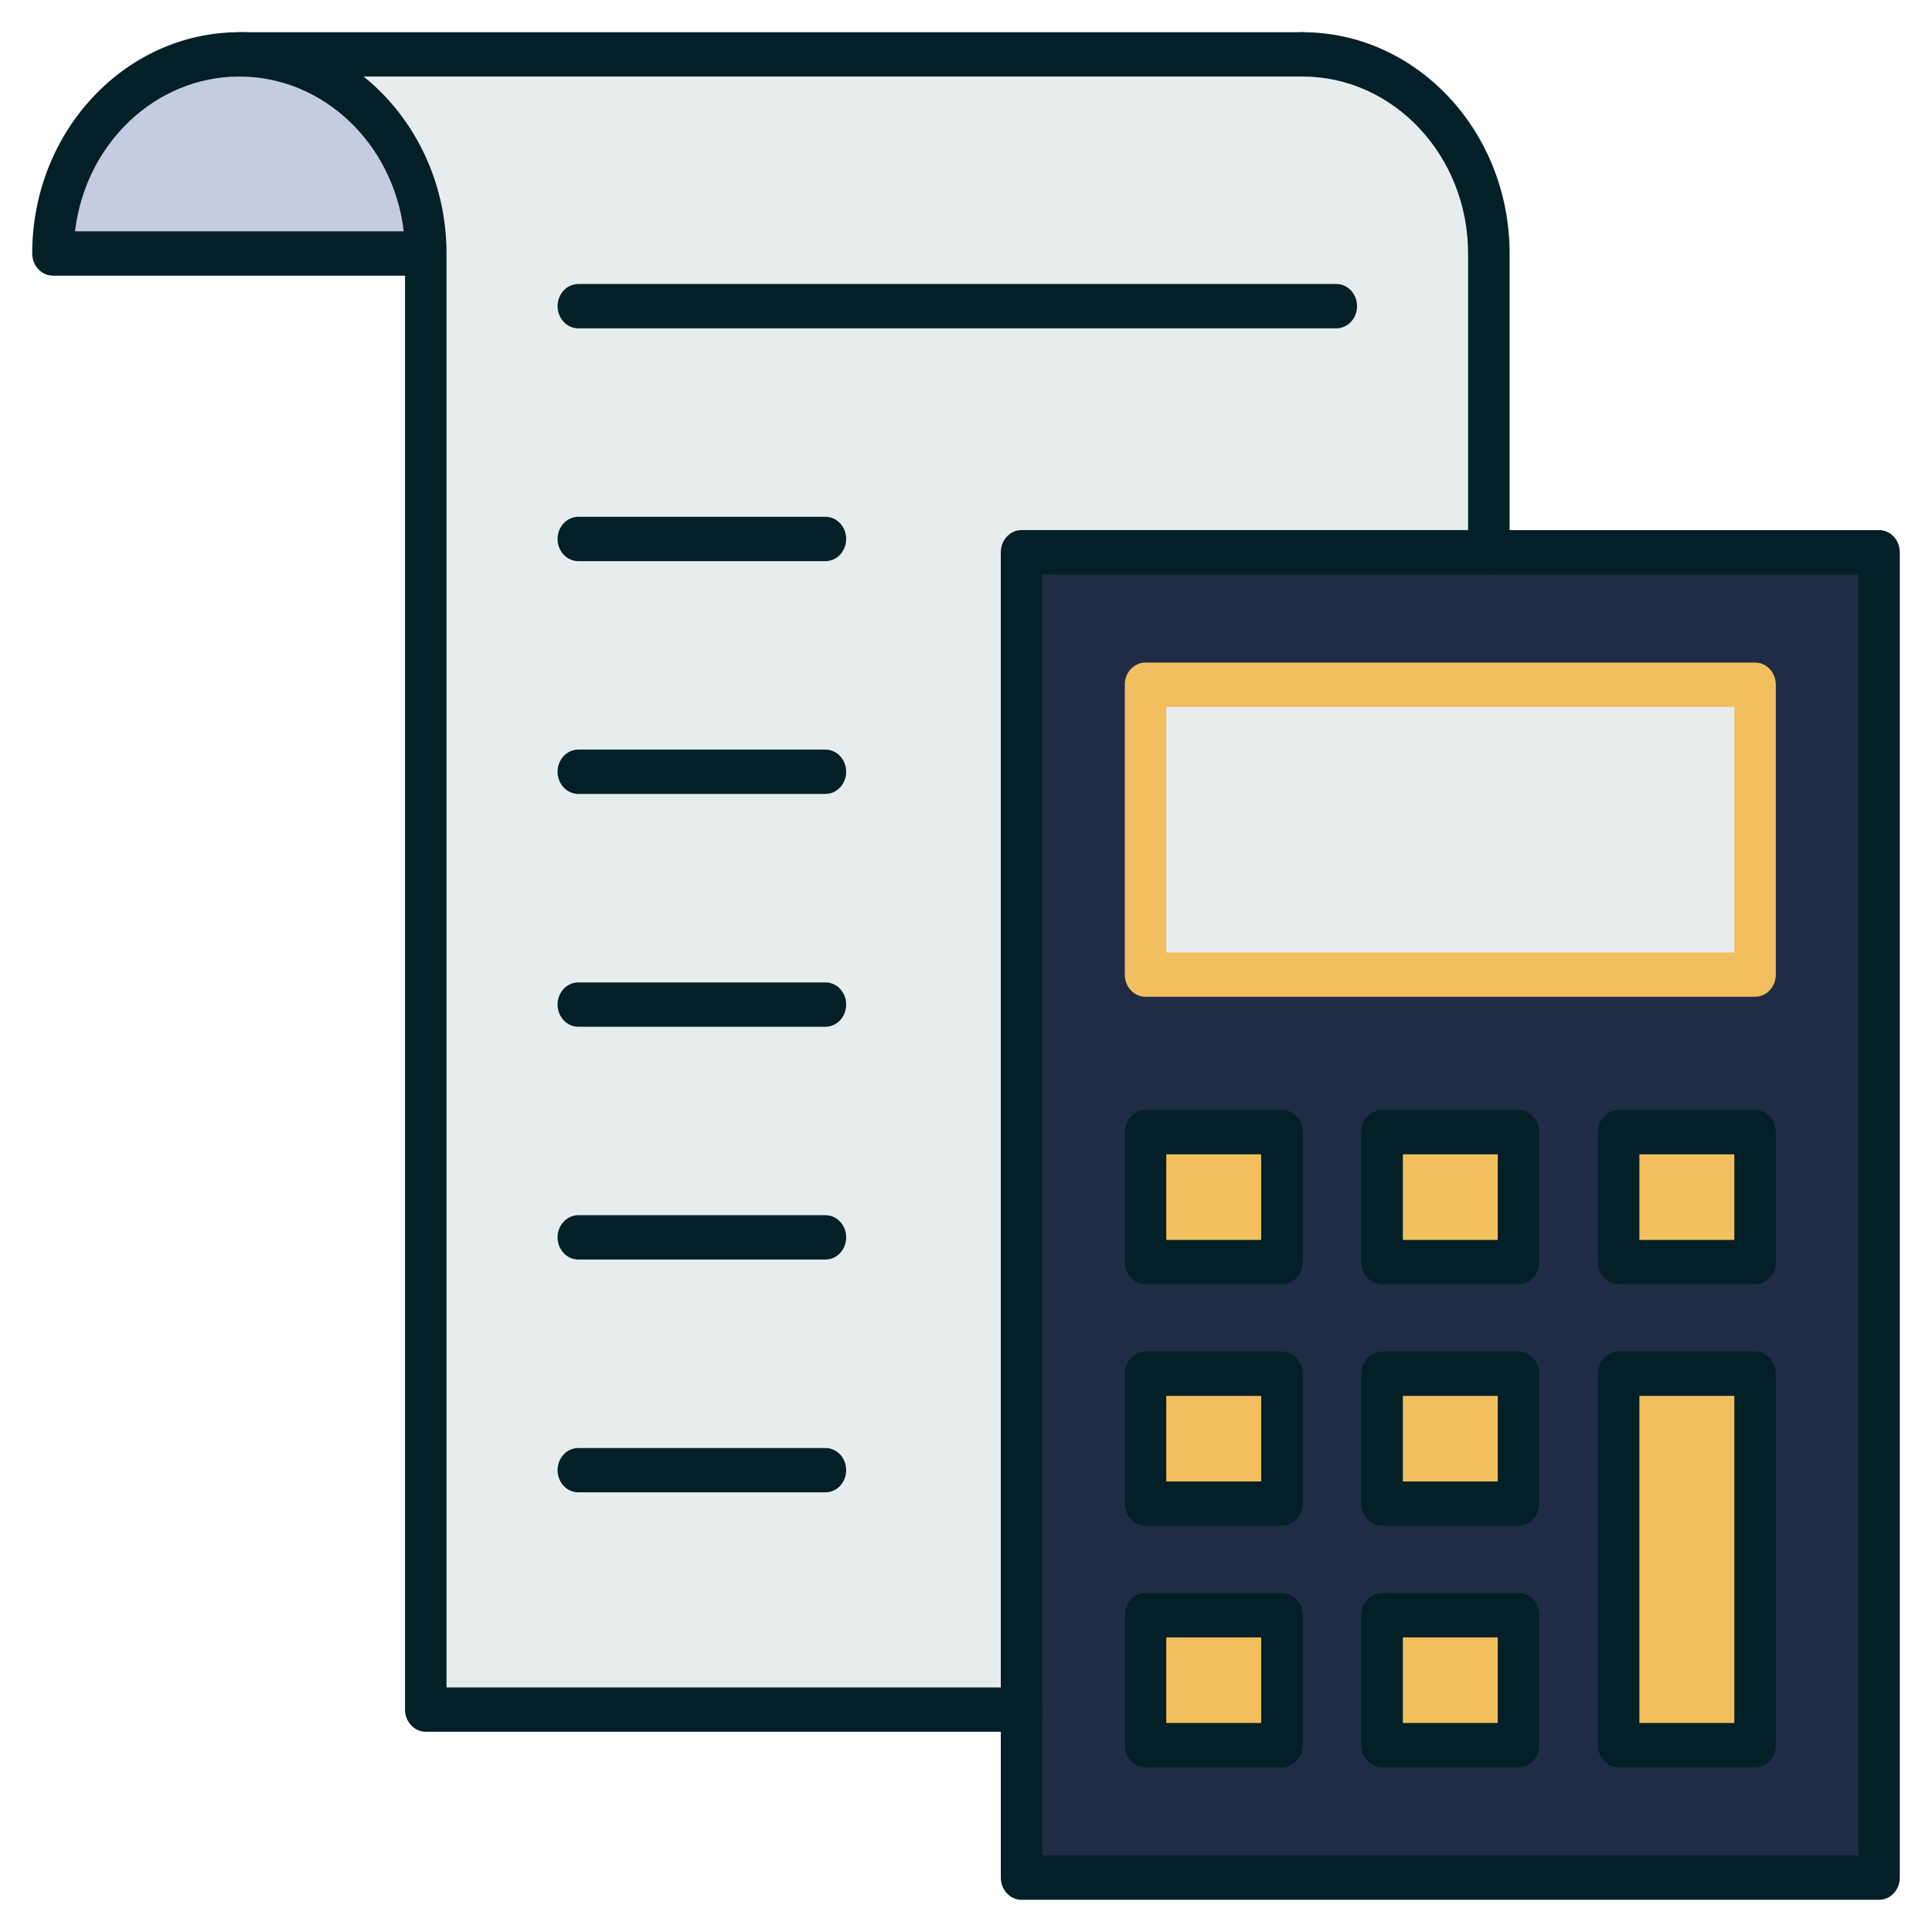
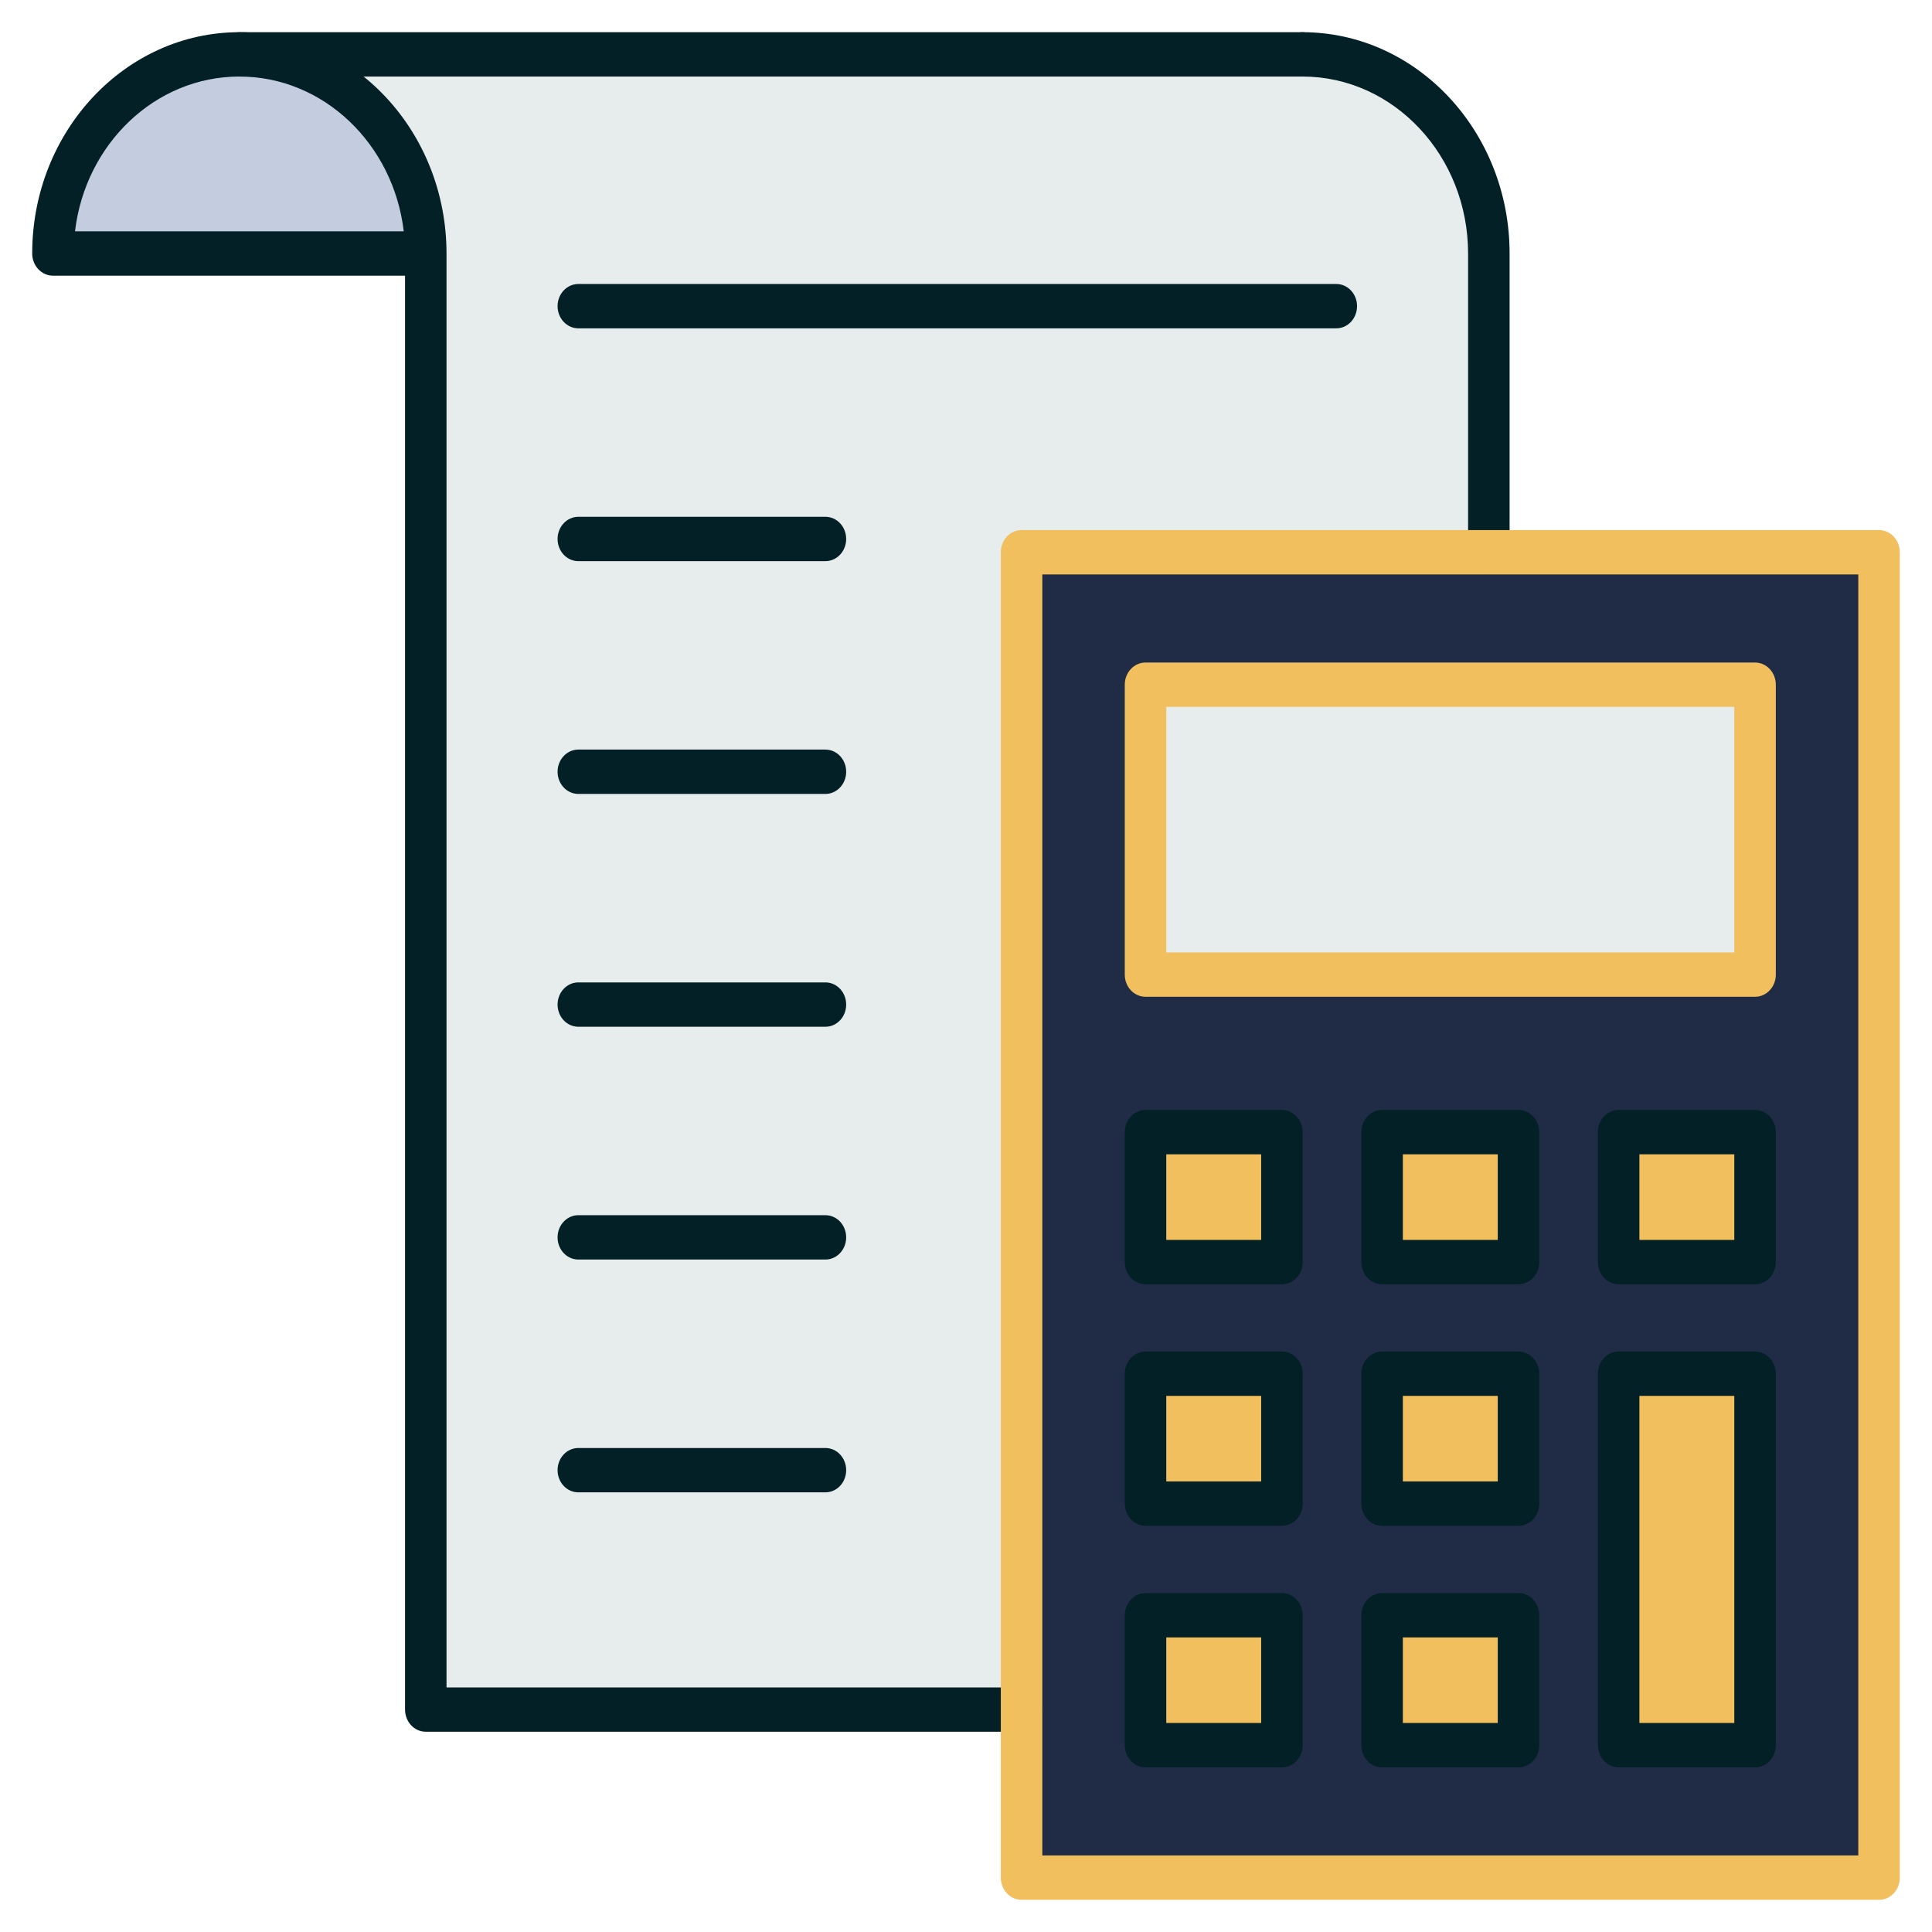
<svg xmlns="http://www.w3.org/2000/svg" width="150" height="150" viewBox="0 0 150 150" fill="none">
  <path d="M6.576 18.805C5.445 18.805 4.524 17.689 4.706 16.44C5.714 9.514 11.086 4.226 17.557 4.226H26.978L37.036 18.805H6.576Z" fill="#C4CDDF" />
  <path d="M115.61 132.593V18.447C115.61 10.591 109.649 4.223 102.295 4.223H18.584C25.937 4.223 31.898 10.591 31.898 18.447V132.593H115.61Z" fill="#E7ECED" />
  <path d="M145.889 42.883H79.318V145.791H145.889V42.883Z" fill="#202C45" />
  <path d="M136.254 53.159H88.936V75.671H136.254V53.159Z" fill="#E7ECED" />
  <path d="M99.521 125.412H88.936V135.498H99.521V125.412Z" fill="#F2BF5E" />
  <path d="M136.254 106.652H125.669V135.498H136.254V106.652Z" fill="#F2BF5E" />
  <path d="M117.888 125.412H107.303V135.498H117.888V125.412Z" fill="#F2BF5E" />
  <path d="M99.521 106.652H88.936V116.738H99.521V106.652Z" fill="#F2BF5E" />
  <path d="M117.888 106.652H107.303V116.738H117.888V106.652Z" fill="#F2BF5E" />
  <path d="M99.521 87.891H88.936V97.977H99.521V87.891Z" fill="#F2BF5E" />
  <path d="M136.254 87.891H125.669V97.977H136.254V87.891Z" fill="#F2BF5E" />
  <path d="M117.888 87.891H107.303V97.977H117.888V87.891Z" fill="#F2BF5E" />
  <path d="M115.594 44.598C114.703 44.598 113.982 43.827 113.982 42.877V19.682C113.982 12.106 108.213 5.942 101.121 5.942C100.23 5.942 99.51 5.171 99.51 4.221C99.51 3.271 100.23 2.5 101.121 2.5C109.99 2.5 117.205 10.209 117.205 19.682V42.877C117.205 43.828 116.484 44.598 115.594 44.598Z" fill="#022026" />
  <path d="M79.315 134.452H33.058C32.169 134.452 31.447 133.683 31.447 132.731V21.403H4.111C3.222 21.403 2.5 20.632 2.5 19.682C2.5 10.207 9.716 2.5 18.584 2.5C27.451 2.5 34.667 10.209 34.667 19.682V131.01H79.313C80.204 131.01 80.924 131.779 80.924 132.731C80.924 133.683 80.204 134.452 79.315 134.452ZM5.824 17.961H31.347C30.553 11.194 25.133 5.942 18.585 5.942C12.038 5.942 6.618 11.194 5.824 17.961Z" fill="#022026" />
  <path d="M101.121 5.942H18.584C17.694 5.942 16.973 5.171 16.973 4.221C16.973 3.271 17.694 2.5 18.584 2.5H101.119C102.01 2.5 102.73 3.271 102.73 4.221C102.73 5.171 102.012 5.942 101.121 5.942Z" fill="#022026" />
-   <path d="M145.889 147.5H79.314C78.424 147.5 77.703 146.731 77.703 145.779V42.877C77.703 41.926 78.424 41.155 79.314 41.155H145.889C146.78 41.155 147.5 41.926 147.5 42.877V145.779C147.5 146.731 146.78 147.5 145.889 147.5ZM80.926 144.058H144.278V44.598H80.926V144.058Z" fill="#022026" />
+   <path d="M145.889 147.5H79.314C78.424 147.5 77.703 146.731 77.703 145.779V42.877C77.703 41.926 78.424 41.155 79.314 41.155H145.889C146.78 41.155 147.5 41.926 147.5 42.877V145.779C147.5 146.731 146.78 147.5 145.889 147.5ZM80.926 144.058H144.278V44.598H80.926V144.058Z" fill="#F2BF5E" />
  <path d="M136.262 77.389H88.938C88.047 77.389 87.327 76.62 87.327 75.668V53.16C87.327 52.21 88.047 51.439 88.938 51.439H136.262C137.153 51.439 137.874 52.21 137.874 53.16V75.668C137.874 76.618 137.153 77.389 136.262 77.389ZM90.549 73.947H134.651V54.882H90.549V73.947Z" fill="#F2BF5E" />
  <path d="M99.531 137.216H88.939C88.048 137.216 87.328 136.447 87.328 135.495V125.409C87.328 124.457 88.048 123.688 88.939 123.688H99.531C100.422 123.688 101.142 124.457 101.142 125.409V135.495C101.142 136.447 100.42 137.216 99.531 137.216ZM90.549 133.774H97.918V127.13H90.549V133.774Z" fill="#022026" />
  <path d="M136.262 137.216H125.671C124.78 137.216 124.06 136.447 124.06 135.495V106.655C124.06 105.704 124.78 104.934 125.671 104.934H136.262C137.153 104.934 137.874 105.704 137.874 106.655V135.497C137.874 136.447 137.153 137.216 136.262 137.216ZM127.282 133.774H134.651V108.377H127.282V133.774Z" fill="#022026" />
  <path d="M117.897 137.216H107.306C106.415 137.216 105.695 136.447 105.695 135.495V125.409C105.695 124.457 106.415 123.688 107.306 123.688H117.897C118.788 123.688 119.509 124.457 119.509 125.409V135.495C119.509 136.447 118.788 137.216 117.897 137.216ZM108.917 133.774H116.286V127.13H108.917V133.774Z" fill="#022026" />
  <path d="M99.531 118.462H88.939C88.048 118.462 87.328 117.693 87.328 116.741V106.655C87.328 105.704 88.048 104.934 88.939 104.934H99.531C100.422 104.934 101.142 105.704 101.142 106.655V116.741C101.142 117.693 100.42 118.462 99.531 118.462ZM90.549 115.02H97.918V108.377H90.549V115.02Z" fill="#022026" />
  <path d="M117.897 118.462H107.306C106.415 118.462 105.695 117.693 105.695 116.741V106.655C105.695 105.704 106.415 104.934 107.306 104.934H117.897C118.788 104.934 119.509 105.704 119.509 106.655V116.741C119.509 117.693 118.788 118.462 117.897 118.462ZM108.917 115.02H116.286V108.377H108.917V115.02Z" fill="#022026" />
  <path d="M99.531 99.709H88.939C88.048 99.709 87.328 98.939 87.328 97.988V87.9C87.328 86.948 88.048 86.179 88.939 86.179H99.531C100.422 86.179 101.142 86.948 101.142 87.9V97.988C101.142 98.939 100.42 99.709 99.531 99.709ZM90.549 96.266H97.918V89.621H90.549V96.266Z" fill="#022026" />
  <path d="M136.262 99.709H125.671C124.78 99.709 124.06 98.939 124.06 97.988V87.9C124.06 86.948 124.78 86.179 125.671 86.179H136.262C137.153 86.179 137.874 86.948 137.874 87.9V97.988C137.874 98.939 137.153 99.709 136.262 99.709ZM127.282 96.266H134.651V89.621H127.282V96.266Z" fill="#022026" />
  <path d="M117.897 99.709H107.306C106.415 99.709 105.695 98.939 105.695 97.988V87.9C105.695 86.948 106.415 86.179 107.306 86.179H117.897C118.788 86.179 119.509 86.948 119.509 87.9V97.988C119.509 98.939 118.788 99.709 117.897 99.709ZM108.917 96.266H116.286V89.621H108.917V96.266Z" fill="#022026" />
  <path d="M103.75 25.491H44.901C44.012 25.491 43.29 24.72 43.29 23.77C43.29 22.82 44.012 22.049 44.901 22.049H103.75C104.641 22.049 105.361 22.82 105.361 23.77C105.361 24.72 104.64 25.491 103.75 25.491Z" fill="#022026" />
  <path d="M64.086 43.567H44.901C44.012 43.567 43.29 42.796 43.29 41.846C43.29 40.895 44.012 40.124 44.901 40.124H64.086C64.976 40.124 65.697 40.895 65.697 41.846C65.697 42.796 64.976 43.567 64.086 43.567Z" fill="#022026" />
  <path d="M64.086 61.64H44.901C44.012 61.64 43.29 60.869 43.29 59.919C43.29 58.969 44.012 58.198 44.901 58.198H64.086C64.976 58.198 65.697 58.969 65.697 59.919C65.697 60.869 64.976 61.64 64.086 61.64Z" fill="#022026" />
  <path d="M64.086 79.716H44.901C44.012 79.716 43.29 78.947 43.29 77.995C43.29 77.043 44.012 76.274 44.901 76.274H64.086C64.976 76.274 65.697 77.043 65.697 77.995C65.697 78.947 64.976 79.716 64.086 79.716Z" fill="#022026" />
  <path d="M64.086 97.79H44.901C44.012 97.79 43.29 97.02 43.29 96.069C43.29 95.117 44.012 94.347 44.901 94.347H64.086C64.976 94.347 65.697 95.117 65.697 96.069C65.697 97.02 64.976 97.79 64.086 97.79Z" fill="#022026" />
  <path d="M64.086 115.865H44.901C44.012 115.865 43.29 115.096 43.29 114.144C43.29 113.192 44.012 112.423 44.901 112.423H64.086C64.976 112.423 65.697 113.192 65.697 114.144C65.697 115.096 64.976 115.865 64.086 115.865Z" fill="#022026" />
</svg>
